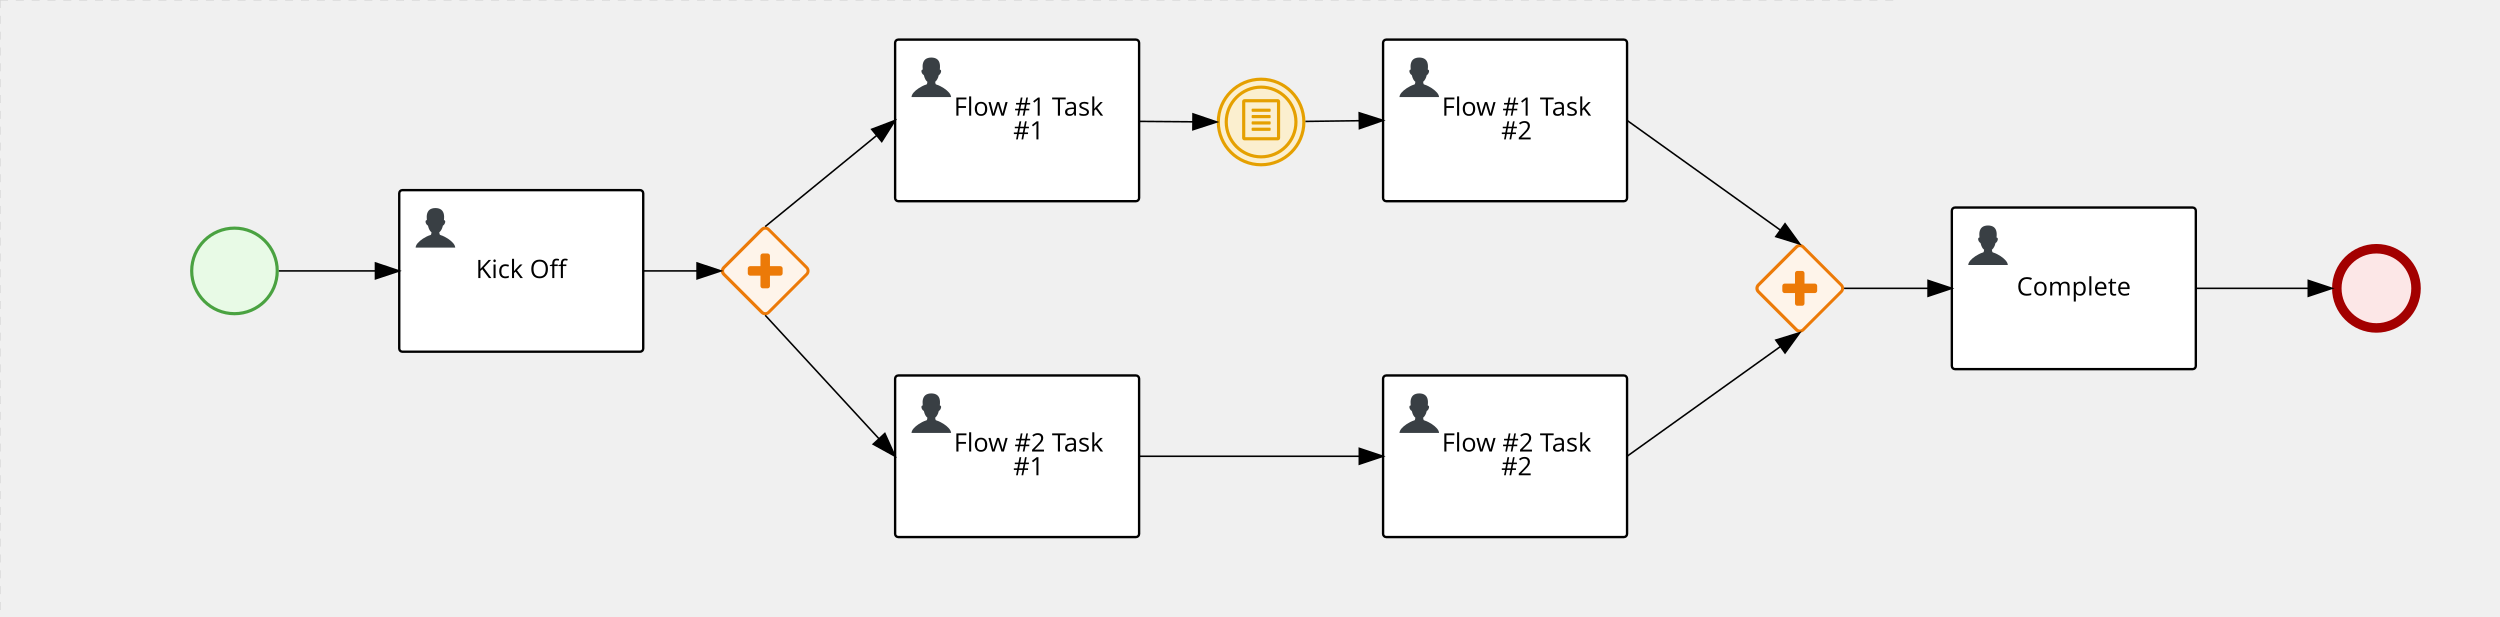
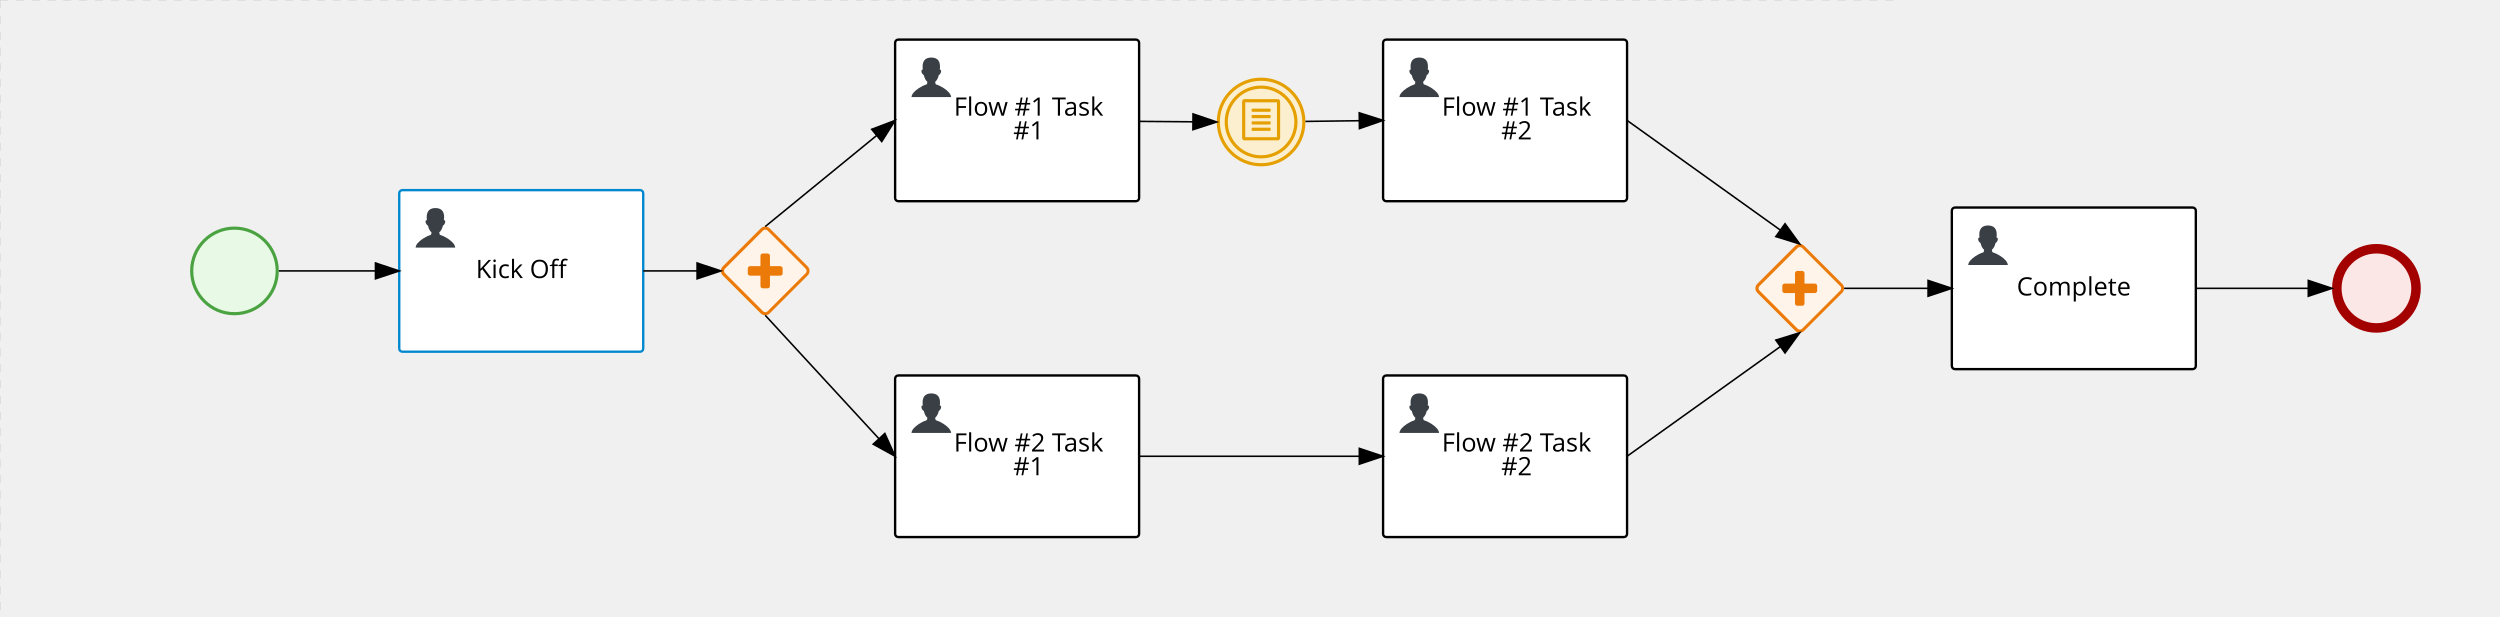
<svg xmlns="http://www.w3.org/2000/svg" version="1.1" width="1578" height="389" viewBox="0 0 1578 389">
  <defs />
  <g transform="matrix(1,0,0,1,0,0)">
    <g>
      <g>
        <g>
          <path fill="none" stroke="#d3d3d3" paint-order="fill stroke markers" d=" M 0 0 L 1200 0" stroke-miterlimit="10" stroke-opacity="0.8" stroke-dasharray="5" />
        </g>
        <g>
          <path fill="none" stroke="#d3d3d3" paint-order="fill stroke markers" d=" M 0 0 L 0 800" stroke-miterlimit="10" stroke-opacity="0.8" stroke-dasharray="5" />
        </g>
      </g>
      <g id="_BA4BEED1-CA47-4D5D-BA2C-E7393D8CBF54" bpmn2nodeid="_BA4BEED1-CA47-4D5D-BA2C-E7393D8CBF54" transform="matrix(1,0,0,1,1472,154)">
        <g>
          <path fill="none" stroke="none" />
        </g>
        <g transform="matrix(0.125,0,0,0.125,0,0)">
          <g transform="matrix(1,0,0,1,0,0)">
            <path fill="#fce7e7" stroke="none" id="_BA4BEED1-CA47-4D5D-BA2C-E7393D8CBF54?shapeType=BACKGROUND" paint-order="stroke fill markers" d=" M 0 0 M 444 224 C 444 263.9 434.2 300.8 414.4 334.5 C 394.7 368.2 368 394.9 334.4 414.5 C 300.8 434.1 263.9 444 224 444 C 184.1 444 147.2 434.2 113.5 414.4 C 79.8 394.7 53.1 368 33.5 334.4 C 13.9 300.8 4 263.9 4 224 C 4 184.1 13.8 147.2 33.6 113.5 C 53.4 79.8 80.1 53.1 113.6 33.5 C 147.1 13.9 184.1 4 224 4 C 263.9 4 300.8 13.8 334.5 33.6 C 368.2 53.4 394.9 80.1 414.5 113.6 C 434.1 147.1 444 184.1 444 224 Z" />
          </g>
          <g>
            <g transform="matrix(1,0,0,1,0,0)">
              <g transform="matrix(1,0,0,1,0,0)">
                <path fill="#a30000" stroke="none" id="_BA4BEED1-CA47-4D5D-BA2C-E7393D8CBF54?shapeType=BORDER&amp;renderType=FILL" paint-order="stroke fill markers" d=" M 0 0 M 224 0 C 100.3 0 0 100.3 0 224 C 0 347.7 100.3 448 224 448 C 347.7 448 448 347.7 448 224 C 448 100.3 347.7 0 224 0 Z M 0 0 M 224 400 C 126.8 400 48 321.2 48 224 C 48 126.8 126.8 48 224 48 C 321.2 48 400 126.8 400 224 C 400 321.2 321.2 400 224 400 Z" />
              </g>
            </g>
          </g>
        </g>
        <g transform="matrix(1,0,0,1,28,61)" />
      </g>
      <g id="_E9898EFC-017A-43D7-BCE4-5E4496373367" bpmn2nodeid="_E9898EFC-017A-43D7-BCE4-5E4496373367" transform="matrix(1,0,0,1,252,120)">
        <g>
          <path fill="none" stroke="none" />
        </g>
        <g transform="matrix(1,0,0,1,0,0)">
          <path fill="#ffffff" stroke="none" id="_E9898EFC-017A-43D7-BCE4-5E4496373367?shapeType=BACKGROUND" paint-order="stroke fill markers" d=" M 2 0 L 152 0 L 152 0 A 2 2 0 0 1 154 2 L 154 100 L 154 100 A 2 2 0 0 1 152 102 L 2 102 L 2 102 A 2 2 0 0 1 0 100 L 0 2 L 0 2 A 2 2 0 0 1 2 0 Z" />
        </g>
        <g transform="matrix(1,0,0,1,0,0)">
-           <path fill="none" stroke="#000000" id="_E9898EFC-017A-43D7-BCE4-5E4496373367?shapeType=BORDER&amp;renderType=STROKE" paint-order="fill stroke markers" d=" M 2 0 L 152 0 L 152 0 A 2 2 0 0 1 154 2 L 154 100 L 154 100 A 2 2 0 0 1 152 102 L 2 102 L 2 102 A 2 2 0 0 1 0 100 L 0 2 L 0 2 A 2 2 0 0 1 2 0 Z" stroke-miterlimit="10" stroke-width="1.5" stroke-dasharray="" />
+           <path fill="none" stroke="rgb(0,136,206)" id="_E9898EFC-017A-43D7-BCE4-5E4496373367?shapeType=BORDER&amp;renderType=STROKE" paint-order="fill stroke markers" d=" M 2 0 L 152 0 L 152 0 A 2 2 0 0 1 154 2 L 154 100 L 154 100 A 2 2 0 0 1 152 102 L 2 102 L 2 102 A 2 2 0 0 1 0 100 L 0 2 L 0 2 A 2 2 0 0 1 2 0 Z" stroke-miterlimit="10" stroke-width="1.5" stroke-dasharray="" />
        </g>
        <g>
          <g transform="matrix(0.06,0,0,0.06,9.4,9.4)">
            <g transform="matrix(1,0,0,1,0,0)">
              <path fill="#393f44" stroke="none" id="_E9898EFC-017A-43D7-BCE4-5E4496373367_task__Rp8r__WReX" paint-order="stroke fill markers" d=" M 0 0 M 16 445.21 C 16 440.869 18.784 431.129 22.001 424.217 C 35.768 394.64 77.283 359.28 129 333.084 C 144.516 325.224 157.347 319.964 167.807 317.174 C 171.932 316.074 175.729 314.414 176.525 313.363 C 178.894 310.234 180.914 302.908 181.727 294.5 L 182.5 286.5 L 178.507 283.455 C 166.303 274.146 154.284 251.678 148.04 226.5 C 145.611 216.707 145.056 215.462 142.984 215.158 C 141.703 214.97 138.083 212.243 134.939 209.099 C 123.233 197.393 116.891 177.376 121.44 166.49 C 123.002 162.751 128.155 159.01 131.75 159.004 C 134.448 159 134.471 158.603 132.914 138.788 C 130.927 113.496 134.279 92.265 143.132 74.076 C 152.232 55.38 167.569 42.882 189.049 36.66 C 210.203 30.532 237.797 30.532 258.951 36.66 C 300.042 48.563 318.958 83.806 314.955 141 C 314.32 150.075 313.624 157.788 313.409 158.14 C 313.194 158.493 314.575 159.073 316.479 159.43 C 328.929 161.766 330.986 177.018 321.496 196.621 C 316.903 206.109 309.357 214.508 304.817 215.185 C 303.023 215.453 302.293 217.146 299.943 226.5 C 296.659 239.567 294.474 245.305 287.948 257.995 C 282.491 268.606 273.035 281.109 268.108 284.229 L 264.871 286.278 L 265.518 292.889 C 266.345 301.33 268.639 309.871 270.877 312.837 C 272.067 314.415 275.002 315.79 280.063 317.139 C 291.069 320.075 303.617 325.274 321 334.102 C 369.815 358.891 410.848 393.758 425.032 422.5 C 429.07 430.682 432 440.232 432 445.21 L 432 448 L 224 448 L 16 448 L 16 445.21 Z" />
            </g>
          </g>
        </g>
        <g transform="matrix(1,0,0,1,4.04,13.68)">
          <g transform="matrix(0.04,0,0,0.04,63.36,69.12)">
            <g transform="matrix(1,0,0,1,0,0)">
              <path fill="none" stroke="none" />
            </g>
            <g transform="matrix(1,0,0,1,0,0)">
              <path fill="none" stroke="none" />
            </g>
          </g>
        </g>
        <g transform="matrix(1,0,0,1,48.32812,43.5)">
          <text fill="#000000" stroke="none" font-family="Open Sans" font-size="12pt" font-style="normal" font-weight="normal" text-decoration="normal" x="28.672" y="12" text-anchor="middle" dominant-baseline="alphabetic">Kick Off</text>
        </g>
      </g>
      <g id="_3ABBC17C-A052-49B1-97A9-339214566421" bpmn2nodeid="_3ABBC17C-A052-49B1-97A9-339214566421" transform="matrix(1,0,0,1,565,237)">
        <g>
          <path fill="none" stroke="none" />
        </g>
        <g transform="matrix(1,0,0,1,0,0)">
          <path fill="#ffffff" stroke="none" id="_3ABBC17C-A052-49B1-97A9-339214566421?shapeType=BACKGROUND" paint-order="stroke fill markers" d=" M 2 0 L 152 0 L 152 0 A 2 2 0 0 1 154 2 L 154 100 L 154 100 A 2 2 0 0 1 152 102 L 2 102 L 2 102 A 2 2 0 0 1 0 100 L 0 2 L 0 2 A 2 2 0 0 1 2 0 Z" />
        </g>
        <g transform="matrix(1,0,0,1,0,0)">
-           <path fill="none" stroke="rgb(0,0,0)" id="_3ABBC17C-A052-49B1-97A9-339214566421?shapeType=BORDER&amp;renderType=STROKE" paint-order="fill stroke markers" d=" M 2 0 L 152 0 L 152 0 A 2 2 0 0 1 154 2 L 154 100 L 154 100 A 2 2 0 0 1 152 102 L 2 102 L 2 102 A 2 2 0 0 1 0 100 L 0 2 L 0 2 A 2 2 0 0 1 2 0 Z" stroke-miterlimit="10" stroke-width="1.5" stroke-dasharray="" />
+           <path fill="none" stroke="#000000" id="_3ABBC17C-A052-49B1-97A9-339214566421?shapeType=BORDER&amp;renderType=STROKE" paint-order="fill stroke markers" d=" M 2 0 L 152 0 L 152 0 A 2 2 0 0 1 154 2 L 154 100 L 154 100 A 2 2 0 0 1 152 102 L 2 102 L 2 102 A 2 2 0 0 1 0 100 L 0 2 L 0 2 A 2 2 0 0 1 2 0 Z" stroke-miterlimit="10" stroke-width="1.5" stroke-dasharray="" />
        </g>
        <g>
          <g transform="matrix(0.06,0,0,0.06,9.4,9.4)">
            <g transform="matrix(1,0,0,1,0,0)">
              <path fill="#393f44" stroke="none" id="_3ABBC17C-A052-49B1-97A9-339214566421_task__Rp8r__WReX" paint-order="stroke fill markers" d=" M 0 0 M 16 445.21 C 16 440.869 18.784 431.129 22.001 424.217 C 35.768 394.64 77.283 359.28 129 333.084 C 144.516 325.224 157.347 319.964 167.807 317.174 C 171.932 316.074 175.729 314.414 176.525 313.363 C 178.894 310.234 180.914 302.908 181.727 294.5 L 182.5 286.5 L 178.507 283.455 C 166.303 274.146 154.284 251.678 148.04 226.5 C 145.611 216.707 145.056 215.462 142.984 215.158 C 141.703 214.97 138.083 212.243 134.939 209.099 C 123.233 197.393 116.891 177.376 121.44 166.49 C 123.002 162.751 128.155 159.01 131.75 159.004 C 134.448 159 134.471 158.603 132.914 138.788 C 130.927 113.496 134.279 92.265 143.132 74.076 C 152.232 55.38 167.569 42.882 189.049 36.66 C 210.203 30.532 237.797 30.532 258.951 36.66 C 300.042 48.563 318.958 83.806 314.955 141 C 314.32 150.075 313.624 157.788 313.409 158.14 C 313.194 158.493 314.575 159.073 316.479 159.43 C 328.929 161.766 330.986 177.018 321.496 196.621 C 316.903 206.109 309.357 214.508 304.817 215.185 C 303.023 215.453 302.293 217.146 299.943 226.5 C 296.659 239.567 294.474 245.305 287.948 257.995 C 282.491 268.606 273.035 281.109 268.108 284.229 L 264.871 286.278 L 265.518 292.889 C 266.345 301.33 268.639 309.871 270.877 312.837 C 272.067 314.415 275.002 315.79 280.063 317.139 C 291.069 320.075 303.617 325.274 321 334.102 C 369.815 358.891 410.848 393.758 425.032 422.5 C 429.07 430.682 432 440.232 432 445.21 L 432 448 L 224 448 L 16 448 L 16 445.21 Z" />
            </g>
          </g>
        </g>
        <g transform="matrix(1,0,0,1,4.04,13.68)">
          <g transform="matrix(0.04,0,0,0.04,63.36,69.12)">
            <g transform="matrix(1,0,0,1,0,0)">
              <path fill="none" stroke="none" />
            </g>
            <g transform="matrix(1,0,0,1,0,0)">
              <path fill="none" stroke="none" />
            </g>
          </g>
        </g>
        <g transform="matrix(1,0,0,1,35,36)">
          <text fill="#000000" stroke="none" font-family="Open Sans" font-size="12pt" font-style="normal" font-weight="normal" text-decoration="normal" x="49.273" y="12" text-anchor="middle" dominant-baseline="alphabetic">Flow #2 Task </text>
          <text fill="#000000" stroke="none" font-family="Open Sans" font-size="12pt" font-style="normal" font-weight="normal" text-decoration="normal" x="49.273" y="27" text-anchor="middle" dominant-baseline="alphabetic">         #1          </text>
        </g>
      </g>
      <g id="_B692B046-14F2-478A-AADB-9AF30D83F9AB" bpmn2nodeid="_B692B046-14F2-478A-AADB-9AF30D83F9AB" transform="matrix(1,0,0,1,565,25)">
        <g>
          <path fill="none" stroke="none" />
        </g>
        <g transform="matrix(1,0,0,1,0,0)">
          <path fill="#ffffff" stroke="none" id="_B692B046-14F2-478A-AADB-9AF30D83F9AB?shapeType=BACKGROUND" paint-order="stroke fill markers" d=" M 2 0 L 152 0 L 152 0 A 2 2 0 0 1 154 2 L 154 100 L 154 100 A 2 2 0 0 1 152 102 L 2 102 L 2 102 A 2 2 0 0 1 0 100 L 0 2 L 0 2 A 2 2 0 0 1 2 0 Z" />
        </g>
        <g transform="matrix(1,0,0,1,0,0)">
-           <path fill="none" stroke="rgb(0,0,0)" id="_B692B046-14F2-478A-AADB-9AF30D83F9AB?shapeType=BORDER&amp;renderType=STROKE" paint-order="fill stroke markers" d=" M 2 0 L 152 0 L 152 0 A 2 2 0 0 1 154 2 L 154 100 L 154 100 A 2 2 0 0 1 152 102 L 2 102 L 2 102 A 2 2 0 0 1 0 100 L 0 2 L 0 2 A 2 2 0 0 1 2 0 Z" stroke-miterlimit="10" stroke-width="1.5" stroke-dasharray="" />
+           <path fill="none" stroke="#000000" id="_B692B046-14F2-478A-AADB-9AF30D83F9AB?shapeType=BORDER&amp;renderType=STROKE" paint-order="fill stroke markers" d=" M 2 0 L 152 0 L 152 0 A 2 2 0 0 1 154 2 L 154 100 L 154 100 A 2 2 0 0 1 152 102 L 2 102 L 2 102 A 2 2 0 0 1 0 100 L 0 2 L 0 2 A 2 2 0 0 1 2 0 Z" stroke-miterlimit="10" stroke-width="1.5" stroke-dasharray="" />
        </g>
        <g>
          <g transform="matrix(0.06,0,0,0.06,9.4,9.4)">
            <g transform="matrix(1,0,0,1,0,0)">
              <path fill="#393f44" stroke="none" id="_B692B046-14F2-478A-AADB-9AF30D83F9AB_task__Rp8r__WReX" paint-order="stroke fill markers" d=" M 0 0 M 16 445.21 C 16 440.869 18.784 431.129 22.001 424.217 C 35.768 394.64 77.283 359.28 129 333.084 C 144.516 325.224 157.347 319.964 167.807 317.174 C 171.932 316.074 175.729 314.414 176.525 313.363 C 178.894 310.234 180.914 302.908 181.727 294.5 L 182.5 286.5 L 178.507 283.455 C 166.303 274.146 154.284 251.678 148.04 226.5 C 145.611 216.707 145.056 215.462 142.984 215.158 C 141.703 214.97 138.083 212.243 134.939 209.099 C 123.233 197.393 116.891 177.376 121.44 166.49 C 123.002 162.751 128.155 159.01 131.75 159.004 C 134.448 159 134.471 158.603 132.914 138.788 C 130.927 113.496 134.279 92.265 143.132 74.076 C 152.232 55.38 167.569 42.882 189.049 36.66 C 210.203 30.532 237.797 30.532 258.951 36.66 C 300.042 48.563 318.958 83.806 314.955 141 C 314.32 150.075 313.624 157.788 313.409 158.14 C 313.194 158.493 314.575 159.073 316.479 159.43 C 328.929 161.766 330.986 177.018 321.496 196.621 C 316.903 206.109 309.357 214.508 304.817 215.185 C 303.023 215.453 302.293 217.146 299.943 226.5 C 296.659 239.567 294.474 245.305 287.948 257.995 C 282.491 268.606 273.035 281.109 268.108 284.229 L 264.871 286.278 L 265.518 292.889 C 266.345 301.33 268.639 309.871 270.877 312.837 C 272.067 314.415 275.002 315.79 280.063 317.139 C 291.069 320.075 303.617 325.274 321 334.102 C 369.815 358.891 410.848 393.758 425.032 422.5 C 429.07 430.682 432 440.232 432 445.21 L 432 448 L 224 448 L 16 448 L 16 445.21 Z" />
            </g>
          </g>
        </g>
        <g transform="matrix(1,0,0,1,4.04,13.68)">
          <g transform="matrix(0.04,0,0,0.04,63.36,69.12)">
            <g transform="matrix(1,0,0,1,0,0)">
              <path fill="none" stroke="none" />
            </g>
            <g transform="matrix(1,0,0,1,0,0)">
              <path fill="none" stroke="none" />
            </g>
          </g>
        </g>
        <g transform="matrix(1,0,0,1,35,36)">
          <text fill="#000000" stroke="none" font-family="Open Sans" font-size="12pt" font-style="normal" font-weight="normal" text-decoration="normal" x="49.273" y="12" text-anchor="middle" dominant-baseline="alphabetic">Flow #1 Task </text>
          <text fill="#000000" stroke="none" font-family="Open Sans" font-size="12pt" font-style="normal" font-weight="normal" text-decoration="normal" x="49.273" y="27" text-anchor="middle" dominant-baseline="alphabetic">         #1          </text>
        </g>
      </g>
      <g id="_5B575DFC-93BD-48AD-B0F9-90FAED2B673E" bpmn2nodeid="_5B575DFC-93BD-48AD-B0F9-90FAED2B673E" transform="matrix(1,0,0,1,873,237)">
        <g>
          <path fill="none" stroke="none" />
        </g>
        <g transform="matrix(1,0,0,1,0,0)">
          <path fill="#ffffff" stroke="none" id="_5B575DFC-93BD-48AD-B0F9-90FAED2B673E?shapeType=BACKGROUND" paint-order="stroke fill markers" d=" M 2 0 L 152 0 L 152 0 A 2 2 0 0 1 154 2 L 154 100 L 154 100 A 2 2 0 0 1 152 102 L 2 102 L 2 102 A 2 2 0 0 1 0 100 L 0 2 L 0 2 A 2 2 0 0 1 2 0 Z" />
        </g>
        <g transform="matrix(1,0,0,1,0,0)">
          <path fill="none" stroke="#000000" id="_5B575DFC-93BD-48AD-B0F9-90FAED2B673E?shapeType=BORDER&amp;renderType=STROKE" paint-order="fill stroke markers" d=" M 2 0 L 152 0 L 152 0 A 2 2 0 0 1 154 2 L 154 100 L 154 100 A 2 2 0 0 1 152 102 L 2 102 L 2 102 A 2 2 0 0 1 0 100 L 0 2 L 0 2 A 2 2 0 0 1 2 0 Z" stroke-miterlimit="10" stroke-width="1.5" stroke-dasharray="" />
        </g>
        <g>
          <g transform="matrix(0.06,0,0,0.06,9.4,9.4)">
            <g transform="matrix(1,0,0,1,0,0)">
              <path fill="#393f44" stroke="none" id="_5B575DFC-93BD-48AD-B0F9-90FAED2B673E_task__Rp8r__WReX" paint-order="stroke fill markers" d=" M 0 0 M 16 445.21 C 16 440.869 18.784 431.129 22.001 424.217 C 35.768 394.64 77.283 359.28 129 333.084 C 144.516 325.224 157.347 319.964 167.807 317.174 C 171.932 316.074 175.729 314.414 176.525 313.363 C 178.894 310.234 180.914 302.908 181.727 294.5 L 182.5 286.5 L 178.507 283.455 C 166.303 274.146 154.284 251.678 148.04 226.5 C 145.611 216.707 145.056 215.462 142.984 215.158 C 141.703 214.97 138.083 212.243 134.939 209.099 C 123.233 197.393 116.891 177.376 121.44 166.49 C 123.002 162.751 128.155 159.01 131.75 159.004 C 134.448 159 134.471 158.603 132.914 138.788 C 130.927 113.496 134.279 92.265 143.132 74.076 C 152.232 55.38 167.569 42.882 189.049 36.66 C 210.203 30.532 237.797 30.532 258.951 36.66 C 300.042 48.563 318.958 83.806 314.955 141 C 314.32 150.075 313.624 157.788 313.409 158.14 C 313.194 158.493 314.575 159.073 316.479 159.43 C 328.929 161.766 330.986 177.018 321.496 196.621 C 316.903 206.109 309.357 214.508 304.817 215.185 C 303.023 215.453 302.293 217.146 299.943 226.5 C 296.659 239.567 294.474 245.305 287.948 257.995 C 282.491 268.606 273.035 281.109 268.108 284.229 L 264.871 286.278 L 265.518 292.889 C 266.345 301.33 268.639 309.871 270.877 312.837 C 272.067 314.415 275.002 315.79 280.063 317.139 C 291.069 320.075 303.617 325.274 321 334.102 C 369.815 358.891 410.848 393.758 425.032 422.5 C 429.07 430.682 432 440.232 432 445.21 L 432 448 L 224 448 L 16 448 L 16 445.21 Z" />
            </g>
          </g>
        </g>
        <g transform="matrix(1,0,0,1,4.04,13.68)">
          <g transform="matrix(0.04,0,0,0.04,63.36,69.12)">
            <g transform="matrix(1,0,0,1,0,0)">
              <path fill="none" stroke="none" />
            </g>
            <g transform="matrix(1,0,0,1,0,0)">
              <path fill="none" stroke="none" />
            </g>
          </g>
        </g>
        <g transform="matrix(1,0,0,1,35,36)">
          <text fill="#000000" stroke="none" font-family="Open Sans" font-size="12pt" font-style="normal" font-weight="normal" text-decoration="normal" x="49.273" y="12" text-anchor="middle" dominant-baseline="alphabetic">Flow #2 Task </text>
          <text fill="#000000" stroke="none" font-family="Open Sans" font-size="12pt" font-style="normal" font-weight="normal" text-decoration="normal" x="49.273" y="27" text-anchor="middle" dominant-baseline="alphabetic">         #2          </text>
        </g>
      </g>
      <g id="_0ECD0593-484F-4143-88A2-78148343E1E8" bpmn2nodeid="_0ECD0593-484F-4143-88A2-78148343E1E8" transform="matrix(1,0,0,1,1232,131)">
        <g>
          <path fill="none" stroke="none" />
        </g>
        <g transform="matrix(1,0,0,1,0,0)">
          <path fill="#ffffff" stroke="none" id="_0ECD0593-484F-4143-88A2-78148343E1E8?shapeType=BACKGROUND" paint-order="stroke fill markers" d=" M 2 0 L 152 0 L 152 0 A 2 2 0 0 1 154 2 L 154 100 L 154 100 A 2 2 0 0 1 152 102 L 2 102 L 2 102 A 2 2 0 0 1 0 100 L 0 2 L 0 2 A 2 2 0 0 1 2 0 Z" />
        </g>
        <g transform="matrix(1,0,0,1,0,0)">
          <path fill="none" stroke="#000000" id="_0ECD0593-484F-4143-88A2-78148343E1E8?shapeType=BORDER&amp;renderType=STROKE" paint-order="fill stroke markers" d=" M 2 0 L 152 0 L 152 0 A 2 2 0 0 1 154 2 L 154 100 L 154 100 A 2 2 0 0 1 152 102 L 2 102 L 2 102 A 2 2 0 0 1 0 100 L 0 2 L 0 2 A 2 2 0 0 1 2 0 Z" stroke-miterlimit="10" stroke-width="1.5" stroke-dasharray="" />
        </g>
        <g>
          <g transform="matrix(0.06,0,0,0.06,9.4,9.4)">
            <g transform="matrix(1,0,0,1,0,0)">
              <path fill="#393f44" stroke="none" id="_0ECD0593-484F-4143-88A2-78148343E1E8_task__Rp8r__WReX" paint-order="stroke fill markers" d=" M 0 0 M 16 445.21 C 16 440.869 18.784 431.129 22.001 424.217 C 35.768 394.64 77.283 359.28 129 333.084 C 144.516 325.224 157.347 319.964 167.807 317.174 C 171.932 316.074 175.729 314.414 176.525 313.363 C 178.894 310.234 180.914 302.908 181.727 294.5 L 182.5 286.5 L 178.507 283.455 C 166.303 274.146 154.284 251.678 148.04 226.5 C 145.611 216.707 145.056 215.462 142.984 215.158 C 141.703 214.97 138.083 212.243 134.939 209.099 C 123.233 197.393 116.891 177.376 121.44 166.49 C 123.002 162.751 128.155 159.01 131.75 159.004 C 134.448 159 134.471 158.603 132.914 138.788 C 130.927 113.496 134.279 92.265 143.132 74.076 C 152.232 55.38 167.569 42.882 189.049 36.66 C 210.203 30.532 237.797 30.532 258.951 36.66 C 300.042 48.563 318.958 83.806 314.955 141 C 314.32 150.075 313.624 157.788 313.409 158.14 C 313.194 158.493 314.575 159.073 316.479 159.43 C 328.929 161.766 330.986 177.018 321.496 196.621 C 316.903 206.109 309.357 214.508 304.817 215.185 C 303.023 215.453 302.293 217.146 299.943 226.5 C 296.659 239.567 294.474 245.305 287.948 257.995 C 282.491 268.606 273.035 281.109 268.108 284.229 L 264.871 286.278 L 265.518 292.889 C 266.345 301.33 268.639 309.871 270.877 312.837 C 272.067 314.415 275.002 315.79 280.063 317.139 C 291.069 320.075 303.617 325.274 321 334.102 C 369.815 358.891 410.848 393.758 425.032 422.5 C 429.07 430.682 432 440.232 432 445.21 L 432 448 L 224 448 L 16 448 L 16 445.21 Z" />
            </g>
          </g>
        </g>
        <g transform="matrix(1,0,0,1,4.04,13.68)">
          <g transform="matrix(0.04,0,0,0.04,63.36,69.12)">
            <g transform="matrix(1,0,0,1,0,0)">
              <path fill="none" stroke="none" />
            </g>
            <g transform="matrix(1,0,0,1,0,0)">
              <path fill="none" stroke="none" />
            </g>
          </g>
        </g>
        <g transform="matrix(1,0,0,1,40.95312,43.5)">
          <text fill="#000000" stroke="none" font-family="Open Sans" font-size="12pt" font-style="normal" font-weight="normal" text-decoration="normal" x="36.047" y="12" text-anchor="middle" dominant-baseline="alphabetic">Complete</text>
        </g>
      </g>
      <g id="_B4655BF5-D33F-4602-A8C2-382B51252B2A" bpmn2nodeid="_B4655BF5-D33F-4602-A8C2-382B51252B2A" transform="matrix(1,0,0,1,873,25)">
        <g>
          <path fill="none" stroke="none" />
        </g>
        <g transform="matrix(1,0,0,1,0,0)">
          <path fill="#ffffff" stroke="none" id="_B4655BF5-D33F-4602-A8C2-382B51252B2A?shapeType=BACKGROUND" paint-order="stroke fill markers" d=" M 2 0 L 152 0 L 152 0 A 2 2 0 0 1 154 2 L 154 100 L 154 100 A 2 2 0 0 1 152 102 L 2 102 L 2 102 A 2 2 0 0 1 0 100 L 0 2 L 0 2 A 2 2 0 0 1 2 0 Z" />
        </g>
        <g transform="matrix(1,0,0,1,0,0)">
          <path fill="none" stroke="#000000" id="_B4655BF5-D33F-4602-A8C2-382B51252B2A?shapeType=BORDER&amp;renderType=STROKE" paint-order="fill stroke markers" d=" M 2 0 L 152 0 L 152 0 A 2 2 0 0 1 154 2 L 154 100 L 154 100 A 2 2 0 0 1 152 102 L 2 102 L 2 102 A 2 2 0 0 1 0 100 L 0 2 L 0 2 A 2 2 0 0 1 2 0 Z" stroke-miterlimit="10" stroke-width="1.5" stroke-dasharray="" />
        </g>
        <g>
          <g transform="matrix(0.06,0,0,0.06,9.4,9.4)">
            <g transform="matrix(1,0,0,1,0,0)">
              <path fill="#393f44" stroke="none" id="_B4655BF5-D33F-4602-A8C2-382B51252B2A_task__Rp8r__WReX" paint-order="stroke fill markers" d=" M 0 0 M 16 445.21 C 16 440.869 18.784 431.129 22.001 424.217 C 35.768 394.64 77.283 359.28 129 333.084 C 144.516 325.224 157.347 319.964 167.807 317.174 C 171.932 316.074 175.729 314.414 176.525 313.363 C 178.894 310.234 180.914 302.908 181.727 294.5 L 182.5 286.5 L 178.507 283.455 C 166.303 274.146 154.284 251.678 148.04 226.5 C 145.611 216.707 145.056 215.462 142.984 215.158 C 141.703 214.97 138.083 212.243 134.939 209.099 C 123.233 197.393 116.891 177.376 121.44 166.49 C 123.002 162.751 128.155 159.01 131.75 159.004 C 134.448 159 134.471 158.603 132.914 138.788 C 130.927 113.496 134.279 92.265 143.132 74.076 C 152.232 55.38 167.569 42.882 189.049 36.66 C 210.203 30.532 237.797 30.532 258.951 36.66 C 300.042 48.563 318.958 83.806 314.955 141 C 314.32 150.075 313.624 157.788 313.409 158.14 C 313.194 158.493 314.575 159.073 316.479 159.43 C 328.929 161.766 330.986 177.018 321.496 196.621 C 316.903 206.109 309.357 214.508 304.817 215.185 C 303.023 215.453 302.293 217.146 299.943 226.5 C 296.659 239.567 294.474 245.305 287.948 257.995 C 282.491 268.606 273.035 281.109 268.108 284.229 L 264.871 286.278 L 265.518 292.889 C 266.345 301.33 268.639 309.871 270.877 312.837 C 272.067 314.415 275.002 315.79 280.063 317.139 C 291.069 320.075 303.617 325.274 321 334.102 C 369.815 358.891 410.848 393.758 425.032 422.5 C 429.07 430.682 432 440.232 432 445.21 L 432 448 L 224 448 L 16 448 L 16 445.21 Z" />
            </g>
          </g>
        </g>
        <g transform="matrix(1,0,0,1,4.04,13.68)">
          <g transform="matrix(0.04,0,0,0.04,63.36,69.12)">
            <g transform="matrix(1,0,0,1,0,0)">
              <path fill="none" stroke="none" />
            </g>
            <g transform="matrix(1,0,0,1,0,0)">
              <path fill="none" stroke="none" />
            </g>
          </g>
        </g>
        <g transform="matrix(1,0,0,1,35,36)">
          <text fill="#000000" stroke="none" font-family="Open Sans" font-size="12pt" font-style="normal" font-weight="normal" text-decoration="normal" x="49.273" y="12" text-anchor="middle" dominant-baseline="alphabetic">Flow #1 Task </text>
          <text fill="#000000" stroke="none" font-family="Open Sans" font-size="12pt" font-style="normal" font-weight="normal" text-decoration="normal" x="49.273" y="27" text-anchor="middle" dominant-baseline="alphabetic">         #2          </text>
        </g>
      </g>
      <g id="_10C1DB0F-2CB1-4535-8DE8-10913F5F676C" bpmn2nodeid="_10C1DB0F-2CB1-4535-8DE8-10913F5F676C" transform="matrix(1,0,0,1,768,49)">
        <g>
          <path fill="none" stroke="none" />
        </g>
        <g transform="matrix(0.125,0,0,0.125,0,0)">
          <g transform="matrix(1,0,0,1,0,0)">
            <path fill="#fbefcf" stroke="none" id="_10C1DB0F-2CB1-4535-8DE8-10913F5F676C?shapeType=BACKGROUND" paint-order="stroke fill markers" d=" M 0 0 M 444 224 C 444 263.9 434.2 300.8 414.4 334.5 C 394.7 368.2 368 394.9 334.4 414.5 C 300.8 434.1 263.9 444 224 444 C 184.1 444 147.2 434.2 113.5 414.4 C 79.8 394.7 53.1 368 33.5 334.4 C 13.9 300.8 4 263.9 4 224 C 4 184.1 13.8 147.2 33.6 113.5 C 53.4 79.8 80.1 53.1 113.6 33.5 C 147.1 13.9 184.1 4 224 4 C 263.9 4 300.8 13.8 334.5 33.6 C 368.2 53.4 394.9 80.1 414.5 113.6 C 434.1 147.1 444 184.1 444 224 Z" />
          </g>
          <g>
            <g transform="matrix(1,0,0,1,0,0)">
              <g transform="matrix(1,0,0,1,0,0)">
                <path fill="rgb(229,160,0)" stroke="none" id="_10C1DB0F-2CB1-4535-8DE8-10913F5F676C?shapeType=BORDER&amp;renderType=FILL" paint-order="stroke fill markers" d=" M 0 0 M 224 408 C 122.5 408 40 325.5 40 224 C 40 122.5 122.5 40 224 40 C 325.5 40 408 122.5 408 224 C 408 325.5 325.5 408 224 408 Z M 0 0 M 224 56 C 131.4 56 56 131.4 56 224 C 56 316.6 131.4 392 224 392 C 316.6 392 392 316.6 392 224 C 392 131.4 316.6 56 224 56 Z M 0 0 M 224 16 C 252.1 16 279.3 21.5 305 32.3 C 329.8 42.8 352 57.8 371.1 76.9 C 390.2 96 405.2 118.3 415.7 143 C 426.5 168.6 432 195.9 432 224 C 432 252.1 426.5 279.3 415.7 305 C 405.2 329.8 390.2 352 371.1 371.1 C 352 390.2 329.7 405.2 305 415.7 C 279.4 426.5 252.1 432 224 432 C 195.9 432 168.7 426.5 143 415.7 C 118.2 405.2 96 390.2 76.9 371.1 C 57.8 352 42.8 329.7 32.3 305 C 21.5 279.3 16 252.1 16 224 C 16 195.9 21.5 168.7 32.3 143 C 42.8 118.2 57.8 96 76.9 76.9 C 96 57.8 118.3 42.8 143 32.3 C 168.7 21.5 195.9 16 224 16 M 224 0 C 100.3 0 0 100.3 0 224 C 0 347.7 100.3 448 224 448 C 347.7 448 448 347.7 448 224 C 448 100.3 347.7 0 224 0 L 224 0 Z" />
              </g>
            </g>
          </g>
          <g>
            <g transform="matrix(1,0,0,1,0,0)">
              <g transform="matrix(1,0,0,1,0,0)">
                <path fill="#e5a000" stroke="none" id="_10C1DB0F-2CB1-4535-8DE8-10913F5F676C_conditional-catching" paint-order="stroke fill markers" d=" M 0 0 M 320.2 304.7 C 320.2 308 319.1 310.8 316.7 313.2 C 314.3 315.5 311.6 316.7 308.2 316.7 L 140.2 316.7 C 136.8 316.7 134 315.5 131.7 313.2 C 129.3 310.8 128.2 308 128.2 304.7 L 128.2 120.7 C 128.2 117.4 129.3 114.5 131.7 112.2 C 134 109.9 136.8 108.7 140.2 108.7 L 308.2 108.7 C 311.6 108.7 314.3 109.9 316.7 112.2 C 319.1 114.5 320.2 117.4 320.2 120.7 L 320.2 304.7 Z M 0 0 M 304.2 300.7 L 304.2 124.7 L 144.2 124.7 L 144.2 300.7 L 304.2 300.7 Z M 0 0 M 176.2 192.7 C 176.2 191.5 176.6 190.6 177.3 189.8 C 178 189 179 188.7 180.2 188.7 L 268.2 188.7 C 269.3 188.7 270.3 189.1 271.1 189.8 C 271.9 190.5 272.2 191.5 272.2 192.7 L 272.2 200.7 C 272.2 201.9 271.8 202.8 271.1 203.6 C 270.4 204.4 269.4 204.7 268.2 204.7 L 180.2 204.7 C 179 204.7 178.1 204.3 177.3 203.6 C 176.5 202.9 176.2 201.9 176.2 200.7 L 176.2 192.7 Z M 0 0 M 176.2 160.7 C 176.2 159.5 176.6 158.6 177.3 157.8 C 178 157 179 156.7 180.2 156.7 L 268.2 156.7 C 269.3 156.7 270.3 157.1 271.1 157.8 C 271.9 158.5 272.2 159.5 272.2 160.7 L 272.2 168.7 C 272.2 169.9 271.8 170.8 271.1 171.6 C 270.4 172.4 269.4 172.7 268.2 172.7 L 180.2 172.7 C 179 172.7 178.1 172.3 177.3 171.6 C 176.5 170.9 176.2 169.9 176.2 168.7 L 176.2 160.7 Z M 0 0 M 268.2 220.7 C 269.3 220.7 270.3 221.1 271.1 221.8 C 271.9 222.5 272.2 223.5 272.2 224.7 L 272.2 232.7 C 272.2 233.9 271.8 234.8 271.1 235.6 C 270.4 236.4 269.4 236.7 268.2 236.7 L 180.2 236.7 C 179 236.7 178.1 236.3 177.3 235.6 C 176.5 234.9 176.2 233.9 176.2 232.7 L 176.2 224.7 C 176.2 223.5 176.6 222.6 177.3 221.8 C 178 221 179 220.7 180.2 220.7 L 268.2 220.7 Z M 0 0 M 268.2 252.7 C 269.3 252.7 270.3 253.1 271.1 253.8 C 271.9 254.5 272.2 255.5 272.2 256.7 L 272.2 264.7 C 272.2 265.8 271.8 266.8 271.1 267.6 C 270.4 268.4 269.4 268.7 268.2 268.7 L 180.2 268.7 C 179 268.7 178.1 268.3 177.3 267.6 C 176.5 266.9 176.2 265.9 176.2 264.7 L 176.2 256.7 C 176.2 255.5 176.6 254.6 177.3 253.8 C 178 253 179 252.7 180.2 252.7 L 268.2 252.7 Z" />
              </g>
            </g>
          </g>
        </g>
        <g transform="matrix(1,0,0,1,28,61)" />
      </g>
      <g id="_3182B652-4577-4F07-ACB8-5AFEE8A685D2" bpmn2nodeid="_3182B652-4577-4F07-ACB8-5AFEE8A685D2" transform="matrix(1,0,0,1,1108,154)">
        <g>
          <path fill="none" stroke="none" />
        </g>
        <g transform="matrix(0.125,0,0,0.125,0,0)">
          <g transform="matrix(1,0,0,1,0,0)">
            <path fill="#fef4ea" stroke="none" id="_3182B652-4577-4F07-ACB8-5AFEE8A685D2?shapeType=BACKGROUND" paint-order="stroke fill markers" d=" M 0 0 M 224.4 4.3 C 216.4 4.3 208.4 7.3 202.3 13.4 L 13.5 202.2 C 1.3 214.4 1.3 234.2 13.5 246.4 L 202.2 435.1 C 208.3 441.2 216.4 444.2 224.3 444.2 C 232.2 444.2 240.3 441.2 246.4 435.1 L 435.1 246.4 C 447.3 234.2 447.3 214.4 435.1 202.2 L 246.5 13.4 C 240.4 7.3 232.4 4.3 224.4 4.3 L 224.4 4.3 Z" />
          </g>
          <g>
            <g transform="matrix(1,0,0,1,0,0)">
              <g transform="matrix(1,0,0,1,0,0)">
-                 <path fill="rgb(236,122,8)" stroke="none" id="_3182B652-4577-4F07-ACB8-5AFEE8A685D2?shapeType=BORDER&amp;renderType=FILL" paint-order="stroke fill markers" d=" M 0 0 M 20.8 212.7 L 213.3 20.2 C 219.6 13.9 229.7 13.9 235.9 20.2 L 428.4 212.7 C 434.7 219 434.7 229.1 428.4 235.3 L 235.9 427.8 C 229.6 434.1 219.5 434.1 213.3 427.8 L 20.8 235.3 C 14.5 229.1 14.5 218.9 20.8 212.7 L 20.8 212.7 Z M 0 0 M 0 224 C 0 232.1 3.1 240.3 9.3 246.5 L 201.5 438.7 C 213.9 451.1 234.1 451.1 246.5 438.7 L 438.7 246.5 C 444.9 240.3 448 232.1 448 224 C 448 215.9 444.9 207.7 438.7 201.5 L 246.5 9.3 C 234.1 -3.1 213.9 -3.1 201.5 9.3 L 9.3 201.5 C 3.1 207.7 0 215.9 0 224 L 0 224 Z" />
+                 <path fill="#ec7a08" stroke="none" id="_3182B652-4577-4F07-ACB8-5AFEE8A685D2?shapeType=BORDER&amp;renderType=FILL" paint-order="stroke fill markers" d=" M 0 0 M 20.8 212.7 L 213.3 20.2 C 219.6 13.9 229.7 13.9 235.9 20.2 L 428.4 212.7 C 434.7 219 434.7 229.1 428.4 235.3 L 235.9 427.8 C 229.6 434.1 219.5 434.1 213.3 427.8 L 20.8 235.3 C 14.5 229.1 14.5 218.9 20.8 212.7 L 20.8 212.7 Z M 0 0 M 0 224 C 0 232.1 3.1 240.3 9.3 246.5 L 201.5 438.7 C 213.9 451.1 234.1 451.1 246.5 438.7 L 438.7 246.5 C 444.9 240.3 448 232.1 448 224 C 448 215.9 444.9 207.7 438.7 201.5 L 246.5 9.3 C 234.1 -3.1 213.9 -3.1 201.5 9.3 L 9.3 201.5 C 3.1 207.7 0 215.9 0 224 L 0 224 Z" />
              </g>
            </g>
          </g>
          <g>
            <g transform="matrix(1,0,0,1,0,0)">
              <g transform="matrix(1,0,0,1,0,0)">
                <path fill="#ec7a08" stroke="none" id="_3182B652-4577-4F07-ACB8-5AFEE8A685D2_parallel" paint-order="stroke fill markers" d=" M 0 0 M 312 212 L 312 236 C 312 239.4 310.9 242.1 308.5 244.5 C 306.1 246.9 303.4 248 300 248 L 248 248 L 248 300 C 248 303.4 246.9 306.1 244.5 308.5 C 242.1 310.9 239.4 312 236 312 L 212 312 C 208.6 312 205.9 310.9 203.5 308.5 C 201.1 306.1 200 303.4 200 300 L 200 248 L 148 248 C 144.6 248 141.9 246.9 139.5 244.5 C 137.1 242.1 136 239.4 136 236 L 136 212 C 136 208.6 137.1 205.9 139.5 203.5 C 141.9 201.1 144.6 200 148 200 L 200 200 L 200 148 C 200 144.6 201.1 141.9 203.5 139.5 C 205.9 137.1 208.6 136 212 136 L 236 136 C 239.4 136 242.1 137.1 244.5 139.5 C 246.9 141.9 248 144.6 248 148 L 248 200 L 300 200 C 303.4 200 306.1 201.1 308.5 203.5 C 310.9 205.9 312 208.6 312 212 Z" />
              </g>
            </g>
          </g>
        </g>
        <g transform="matrix(1,0,0,1,28,61)" />
      </g>
      <g id="_F454C3E1-7A05-4D34-86F9-868C6AE39C30" bpmn2nodeid="_F454C3E1-7A05-4D34-86F9-868C6AE39C30" transform="matrix(1,0,0,1,120,143)">
        <g>
          <path fill="none" stroke="none" />
        </g>
        <g transform="matrix(0.125,0,0,0.125,0,0)">
          <g transform="matrix(1,0,0,1,0,0)">
            <path fill="#e8fae6" stroke="none" id="_F454C3E1-7A05-4D34-86F9-868C6AE39C30?shapeType=BACKGROUND" paint-order="stroke fill markers" d=" M 0 0 M 444 224 C 444 263.9 434.2 300.8 414.4 334.5 C 394.7 368.2 368 394.9 334.4 414.5 C 300.8 434.1 263.9 444 224 444 C 184.1 444 147.2 434.2 113.5 414.4 C 79.8 394.7 53.1 368 33.5 334.4 C 13.9 300.8 4 263.9 4 224 C 4 184.1 13.8 147.2 33.6 113.5 C 53.4 79.8 80.1 53.1 113.6 33.5 C 147.1 13.9 184.1 4 224 4 C 263.9 4 300.8 13.8 334.5 33.6 C 368.2 53.4 394.9 80.1 414.5 113.6 C 434.1 147.1 444 184.1 444 224 Z" />
          </g>
          <g>
            <g transform="matrix(1,0,0,1,0,0)">
              <g transform="matrix(1,0,0,1,0,0)">
                <path fill="#4aa241" stroke="none" id="_F454C3E1-7A05-4D34-86F9-868C6AE39C30?shapeType=BORDER&amp;renderType=FILL" paint-order="stroke fill markers" d=" M 0 0 M 224 0 C 100.3 0 0 100.3 0 224 C 0 347.7 100.3 448 224 448 C 347.7 448 448 347.7 448 224 C 448 100.3 347.7 0 224 0 Z M 0 0 M 224 432 C 109.1 432 16 338.9 16 224 C 16 109.1 109.1 16 224 16 C 338.9 16 432 109.1 432 224 C 432 338.9 338.9 432 224 432 Z" />
              </g>
            </g>
          </g>
        </g>
        <g transform="matrix(1,0,0,1,28,61)" />
      </g>
      <g id="_74A0727B-0365-4F70-B734-DC8FB97EE333" bpmn2nodeid="_74A0727B-0365-4F70-B734-DC8FB97EE333" transform="matrix(1,0,0,1,455,143)">
        <g>
          <path fill="none" stroke="none" />
        </g>
        <g transform="matrix(0.125,0,0,0.125,0,0)">
          <g transform="matrix(1,0,0,1,0,0)">
            <path fill="#fef4ea" stroke="none" id="_74A0727B-0365-4F70-B734-DC8FB97EE333?shapeType=BACKGROUND" paint-order="stroke fill markers" d=" M 0 0 M 224.4 4.3 C 216.4 4.3 208.4 7.3 202.3 13.4 L 13.5 202.2 C 1.3 214.4 1.3 234.2 13.5 246.4 L 202.2 435.1 C 208.3 441.2 216.4 444.2 224.3 444.2 C 232.2 444.2 240.3 441.2 246.4 435.1 L 435.1 246.4 C 447.3 234.2 447.3 214.4 435.1 202.2 L 246.5 13.4 C 240.4 7.3 232.4 4.3 224.4 4.3 L 224.4 4.3 Z" />
          </g>
          <g>
            <g transform="matrix(1,0,0,1,0,0)">
              <g transform="matrix(1,0,0,1,0,0)">
                <path fill="#ec7a08" stroke="none" id="_74A0727B-0365-4F70-B734-DC8FB97EE333?shapeType=BORDER&amp;renderType=FILL" paint-order="stroke fill markers" d=" M 0 0 M 20.8 212.7 L 213.3 20.2 C 219.6 13.9 229.7 13.9 235.9 20.2 L 428.4 212.7 C 434.7 219 434.7 229.1 428.4 235.3 L 235.9 427.8 C 229.6 434.1 219.5 434.1 213.3 427.8 L 20.8 235.3 C 14.5 229.1 14.5 218.9 20.8 212.7 L 20.8 212.7 Z M 0 0 M 0 224 C 0 232.1 3.1 240.3 9.3 246.5 L 201.5 438.7 C 213.9 451.1 234.1 451.1 246.5 438.7 L 438.7 246.5 C 444.9 240.3 448 232.1 448 224 C 448 215.9 444.9 207.7 438.7 201.5 L 246.5 9.3 C 234.1 -3.1 213.9 -3.1 201.5 9.3 L 9.3 201.5 C 3.1 207.7 0 215.9 0 224 L 0 224 Z" />
              </g>
            </g>
          </g>
          <g>
            <g transform="matrix(1,0,0,1,0,0)">
              <g transform="matrix(1,0,0,1,0,0)">
                <path fill="#ec7a08" stroke="none" id="_74A0727B-0365-4F70-B734-DC8FB97EE333_parallel" paint-order="stroke fill markers" d=" M 0 0 M 312 212 L 312 236 C 312 239.4 310.9 242.1 308.5 244.5 C 306.1 246.9 303.4 248 300 248 L 248 248 L 248 300 C 248 303.4 246.9 306.1 244.5 308.5 C 242.1 310.9 239.4 312 236 312 L 212 312 C 208.6 312 205.9 310.9 203.5 308.5 C 201.1 306.1 200 303.4 200 300 L 200 248 L 148 248 C 144.6 248 141.9 246.9 139.5 244.5 C 137.1 242.1 136 239.4 136 236 L 136 212 C 136 208.6 137.1 205.9 139.5 203.5 C 141.9 201.1 144.6 200 148 200 L 200 200 L 200 148 C 200 144.6 201.1 141.9 203.5 139.5 C 205.9 137.1 208.6 136 212 136 L 236 136 C 239.4 136 242.1 137.1 244.5 139.5 C 246.9 141.9 248 144.6 248 148 L 248 200 L 300 200 C 303.4 200 306.1 201.1 308.5 203.5 C 310.9 205.9 312 208.6 312 212 Z" />
              </g>
            </g>
          </g>
        </g>
        <g transform="matrix(1,0,0,1,28,61)" />
      </g>
      <g id="_48450E6E-DFCD-460A-9EBD-2DCCEE623A17" bpmn2nodeid="_48450E6E-DFCD-460A-9EBD-2DCCEE623A17">
        <g>
          <path fill="none" stroke="#000000" paint-order="fill stroke markers" d=" M 176 171 L 237 171" stroke-miterlimit="10" stroke-dasharray="" />
        </g>
        <g transform="matrix(1,0,0,1,176,171)" />
        <g transform="matrix(6.123233995736766e-17,1,-1,6.123233995736766e-17,252,166)">
          <path fill="#000000" stroke="#000000" paint-order="fill stroke markers" d=" M 10 15 L 0 15 L 5 0 Z" stroke-miterlimit="10" stroke-dasharray="" />
        </g>
        <g transform="matrix(1,0,0,1,176,161)" />
      </g>
      <g id="_148DA6ED-D839-45ED-8822-D58BA740BC48" bpmn2nodeid="_148DA6ED-D839-45ED-8822-D58BA740BC48">
        <g>
          <path fill="none" stroke="#000000" paint-order="fill stroke markers" d=" M 406 171 L 440 171" stroke-miterlimit="10" stroke-dasharray="" />
        </g>
        <g transform="matrix(1,0,0,1,406,171)" />
        <g transform="matrix(6.123233995736766e-17,1,-1,6.123233995736766e-17,455,166)">
          <path fill="#000000" stroke="#000000" paint-order="fill stroke markers" d=" M 10 15 L 0 15 L 5 0 Z" stroke-miterlimit="10" stroke-dasharray="" />
        </g>
        <g transform="matrix(1,0,0,1,406,161)" />
      </g>
+       <g id="_436D39FE-7427-4330-9FA7-6E2BD52160DB" bpmn2nodeid="_436D39FE-7427-4330-9FA7-6E2BD52160DB">
+         <g>
+           <path fill="none" stroke="#000000" paint-order="fill stroke markers" d=" M 483 143 L 553.384 85.491" stroke-miterlimit="10" stroke-dasharray="" />
+         </g>
+         <g transform="matrix(1,0,0,1,483,143)" />
+         <g transform="matrix(0.6327234,0.7743779,-0.7743779,0.6327234,561.8364,72.12811)">
+           <path fill="#000000" stroke="#000000" paint-order="fill stroke markers" d=" M 10 15 L 0 15 L 5 0 Z" stroke-miterlimit="10" stroke-dasharray="" />
+         </g>
+         <g transform="matrix(1,0,0,1,489.3272,101.7562)" />
+       </g>
+       <g id="_3F781122-60C5-452A-AF1B-BEA52A7BDAC4" bpmn2nodeid="_3F781122-60C5-452A-AF1B-BEA52A7BDAC4">
+         <g>
+           <path fill="none" stroke="#000000" paint-order="fill stroke markers" d=" M 719 76.611 L 753 76.881" stroke-miterlimit="10" stroke-dasharray="" />
+         </g>
+         <g transform="matrix(1,0,0,1,719,76.61111)" />
+         <g transform="matrix(-0.007936258,0.9999685,-0.9999685,-0.007936258,768.0397,72.00016)">
+           <path fill="#000000" stroke="#000000" paint-order="fill stroke markers" d=" M 10 15 L 0 15 L 5 0 Z" stroke-miterlimit="10" stroke-dasharray="" />
+         </g>
+         <g transform="matrix(1,0,0,1,719.0794,66.80587)" />
+       </g>
+       <g id="_26F69B44-1CFF-4BF2-A613-A1E44F89C94D" bpmn2nodeid="_26F69B44-1CFF-4BF2-A613-A1E44F89C94D">
+         <g>
+           <path fill="none" stroke="#000000" paint-order="fill stroke markers" d=" M 824 76.636 L 858.001 76.195" stroke-miterlimit="10" stroke-dasharray="" />
+         </g>
+         <g transform="matrix(1,0,0,1,824,76.63636)" />
+         <g transform="matrix(0.01298592,0.9999157,-0.9999157,0.01298592,872.9351,71.00042)">
+           <path fill="#000000" stroke="#000000" paint-order="fill stroke markers" d=" M 10 15 L 0 15 L 5 0 Z" stroke-miterlimit="10" stroke-dasharray="" />
+         </g>
+         <g transform="matrix(1,0,0,1,824.1299,66.31903)" />
+       </g>
+       <g id="_2B21F27B-43E9-4A9F-9872-4A34F8123C8D" bpmn2nodeid="_2B21F27B-43E9-4A9F-9872-4A34F8123C8D">
+         <g>
+           <path fill="none" stroke="#000000" paint-order="fill stroke markers" d=" M 1027 76 L 1123.802 145.271" stroke-miterlimit="10" stroke-dasharray="" />
+         </g>
+         <g transform="matrix(1,0,0,1,1027,76)" />
+         <g transform="matrix(-0.5819437,0.8132291,-0.8132291,-0.5819437,1138.91,149.9339)">
+           <path fill="#000000" stroke="#000000" paint-order="fill stroke markers" d=" M 10 15 L 0 15 L 5 0 Z" stroke-miterlimit="10" stroke-dasharray="" />
+         </g>
+         <g transform="matrix(1,0,0,1,1032.819,106.8677)" />
+       </g>
+       <g id="_8FEDD93F-BAB7-41B8-B57B-F532B54D452D" bpmn2nodeid="_8FEDD93F-BAB7-41B8-B57B-F532B54D452D">
+         <g>
+           <path fill="none" stroke="#000000" paint-order="fill stroke markers" d=" M 1164 182 L 1217 182" stroke-miterlimit="10" stroke-dasharray="" />
+         </g>
+         <g transform="matrix(1,0,0,1,1164,182)" />
+         <g transform="matrix(6.123233995736766e-17,1,-1,6.123233995736766e-17,1232,177)">
+           <path fill="#000000" stroke="#000000" paint-order="fill stroke markers" d=" M 10 15 L 0 15 L 5 0 Z" stroke-miterlimit="10" stroke-dasharray="" />
+         </g>
+         <g transform="matrix(1,0,0,1,1164,172)" />
+       </g>
+       <g id="_62871156-5B7A-4B83-8EA8-23672CF7D338" bpmn2nodeid="_62871156-5B7A-4B83-8EA8-23672CF7D338">
+         <g>
+           <path fill="none" stroke="#000000" paint-order="fill stroke markers" d=" M 1386 182 L 1457 182" stroke-miterlimit="10" stroke-dasharray="" />
+         </g>
+         <g transform="matrix(1,0,0,1,1386,182)" />
+         <g transform="matrix(6.123233995736766e-17,1,-1,6.123233995736766e-17,1472,177)">
+           <path fill="#000000" stroke="#000000" paint-order="fill stroke markers" d=" M 10 15 L 0 15 L 5 0 Z" stroke-miterlimit="10" stroke-dasharray="" />
+         </g>
+         <g transform="matrix(1,0,0,1,1386,172)" />
+       </g>
      <g id="_E03E2720-CF04-4B37-97EA-4DFEC717CBBB" bpmn2nodeid="_E03E2720-CF04-4B37-97EA-4DFEC717CBBB">
        <g>
          <path fill="none" stroke="#000000" paint-order="fill stroke markers" d=" M 483 199 L 554.836 276.968" stroke-miterlimit="10" stroke-dasharray="" />
        </g>
        <g transform="matrix(1,0,0,1,483,199)" />
        <g transform="matrix(-0.7354367,0.6775934,-0.6775934,-0.7354367,568.6772,284.612)">
          <path fill="#000000" stroke="#000000" paint-order="fill stroke markers" d=" M 10 15 L 0 15 L 5 0 Z" stroke-miterlimit="10" stroke-dasharray="" />
        </g>
        <g transform="matrix(1,0,0,1,490.3544,236.7241)" />
      </g>
      <g id="_B2C30249-3559-484F-A5F2-7D47A617770D" bpmn2nodeid="_B2C30249-3559-484F-A5F2-7D47A617770D">
        <g>
          <path fill="none" stroke="#000000" paint-order="fill stroke markers" d=" M 719 288 L 858 288" stroke-miterlimit="10" stroke-dasharray="" />
        </g>
        <g transform="matrix(1,0,0,1,719,288)" />
        <g transform="matrix(6.123233995736766e-17,1,-1,6.123233995736766e-17,873,283)">
          <path fill="#000000" stroke="#000000" paint-order="fill stroke markers" d=" M 10 15 L 0 15 L 5 0 Z" stroke-miterlimit="10" stroke-dasharray="" />
        </g>
        <g transform="matrix(1,0,0,1,719,278)" />
      </g>
      <g id="_C144203C-C8C7-4CAF-85E9-535A37AF5EF1" bpmn2nodeid="_C144203C-C8C7-4CAF-85E9-535A37AF5EF1">
        <g>
          <path fill="none" stroke="#000000" paint-order="fill stroke markers" d=" M 1027 288 L 1123.802 218.729" stroke-miterlimit="10" stroke-dasharray="" />
        </g>
        <g transform="matrix(1,0,0,1,1027,288)" />
        <g transform="matrix(0.5819437,0.8132291,-0.8132291,0.5819437,1133.09,205.9339)">
          <path fill="#000000" stroke="#000000" paint-order="fill stroke markers" d=" M 10 15 L 0 15 L 5 0 Z" stroke-miterlimit="10" stroke-dasharray="" />
        </g>
        <g transform="matrix(1,0,0,1,1032.819,240.8677)" />
      </g>
-       <g id="_8FEDD93F-BAB7-41B8-B57B-F532B54D452D" bpmn2nodeid="_8FEDD93F-BAB7-41B8-B57B-F532B54D452D">
-         <g>
-           <path fill="none" stroke="#000000" paint-order="fill stroke markers" d=" M 1164 182 L 1217 182" stroke-miterlimit="10" stroke-dasharray="" />
-         </g>
-         <g transform="matrix(1,0,0,1,1164,182)" />
-         <g transform="matrix(6.123233995736766e-17,1,-1,6.123233995736766e-17,1232,177)">
-           <path fill="#000000" stroke="#000000" paint-order="fill stroke markers" d=" M 10 15 L 0 15 L 5 0 Z" stroke-miterlimit="10" stroke-dasharray="" />
-         </g>
-         <g transform="matrix(1,0,0,1,1164,172)" />
-       </g>
-       <g id="_62871156-5B7A-4B83-8EA8-23672CF7D338" bpmn2nodeid="_62871156-5B7A-4B83-8EA8-23672CF7D338">
-         <g>
-           <path fill="none" stroke="#000000" paint-order="fill stroke markers" d=" M 1386 182 L 1457 182" stroke-miterlimit="10" stroke-dasharray="" />
-         </g>
-         <g transform="matrix(1,0,0,1,1386,182)" />
-         <g transform="matrix(6.123233995736766e-17,1,-1,6.123233995736766e-17,1472,177)">
-           <path fill="#000000" stroke="#000000" paint-order="fill stroke markers" d=" M 10 15 L 0 15 L 5 0 Z" stroke-miterlimit="10" stroke-dasharray="" />
-         </g>
-         <g transform="matrix(1,0,0,1,1386,172)" />
-       </g>
-       <g id="_436D39FE-7427-4330-9FA7-6E2BD52160DB" bpmn2nodeid="_436D39FE-7427-4330-9FA7-6E2BD52160DB">
-         <g>
-           <path fill="none" stroke="#000000" paint-order="fill stroke markers" d=" M 483 143 L 553.384 85.491" stroke-miterlimit="10" stroke-dasharray="" />
-         </g>
-         <g transform="matrix(1,0,0,1,483,143)" />
-         <g transform="matrix(0.6327234,0.7743779,-0.7743779,0.6327234,561.8364,72.12811)">
-           <path fill="#000000" stroke="#000000" paint-order="fill stroke markers" d=" M 10 15 L 0 15 L 5 0 Z" stroke-miterlimit="10" stroke-dasharray="" />
-         </g>
-         <g transform="matrix(1,0,0,1,489.3272,101.7562)" />
-       </g>
-       <g id="_3F781122-60C5-452A-AF1B-BEA52A7BDAC4" bpmn2nodeid="_3F781122-60C5-452A-AF1B-BEA52A7BDAC4">
-         <g>
-           <path fill="none" stroke="#000000" paint-order="fill stroke markers" d=" M 719 76.611 L 753 76.881" stroke-miterlimit="10" stroke-dasharray="" />
-         </g>
-         <g transform="matrix(1,0,0,1,719,76.61111)" />
-         <g transform="matrix(-0.007936258,0.9999685,-0.9999685,-0.007936258,768.0397,72.00016)">
-           <path fill="#000000" stroke="#000000" paint-order="fill stroke markers" d=" M 10 15 L 0 15 L 5 0 Z" stroke-miterlimit="10" stroke-dasharray="" />
-         </g>
-         <g transform="matrix(1,0,0,1,719.0794,66.80587)" />
-       </g>
-       <g id="_26F69B44-1CFF-4BF2-A613-A1E44F89C94D" bpmn2nodeid="_26F69B44-1CFF-4BF2-A613-A1E44F89C94D">
-         <g>
-           <path fill="none" stroke="#000000" paint-order="fill stroke markers" d=" M 824 76.636 L 858.001 76.195" stroke-miterlimit="10" stroke-dasharray="" />
-         </g>
-         <g transform="matrix(1,0,0,1,824,76.63636)" />
-         <g transform="matrix(0.01298592,0.9999157,-0.9999157,0.01298592,872.9351,71.00042)">
-           <path fill="#000000" stroke="#000000" paint-order="fill stroke markers" d=" M 10 15 L 0 15 L 5 0 Z" stroke-miterlimit="10" stroke-dasharray="" />
-         </g>
-         <g transform="matrix(1,0,0,1,824.1299,66.31903)" />
-       </g>
-       <g id="_2B21F27B-43E9-4A9F-9872-4A34F8123C8D" bpmn2nodeid="_2B21F27B-43E9-4A9F-9872-4A34F8123C8D">
-         <g>
-           <path fill="none" stroke="#000000" paint-order="fill stroke markers" d=" M 1027 76 L 1123.802 145.271" stroke-miterlimit="10" stroke-dasharray="" />
-         </g>
-         <g transform="matrix(1,0,0,1,1027,76)" />
-         <g transform="matrix(-0.5819437,0.8132291,-0.8132291,-0.5819437,1138.91,149.9339)">
-           <path fill="#000000" stroke="#000000" paint-order="fill stroke markers" d=" M 10 15 L 0 15 L 5 0 Z" stroke-miterlimit="10" stroke-dasharray="" />
-         </g>
-         <g transform="matrix(1,0,0,1,1032.819,106.8677)" />
-       </g>
      <g transform="matrix(1,0,0,1,1472,154)" />
-       <g transform="matrix(1,0,0,1,252,120)" />
      <g transform="matrix(1,0,0,1,565,237)" />
      <g transform="matrix(1,0,0,1,565,25)" />
      <g transform="matrix(1,0,0,1,873,237)" />
      <g transform="matrix(1,0,0,1,1232,131)" />
      <g transform="matrix(1,0,0,1,873,25)" />
      <g transform="matrix(1,0,0,1,768,49)" />
      <g transform="matrix(1,0,0,1,1108,154)" />
      <g transform="matrix(1,0,0,1,120,143)" />
      <g transform="matrix(1,0,0,1,455,143)" />
+       <g transform="matrix(1,0,0,1,252,120)" />
    </g>
  </g>
</svg>
